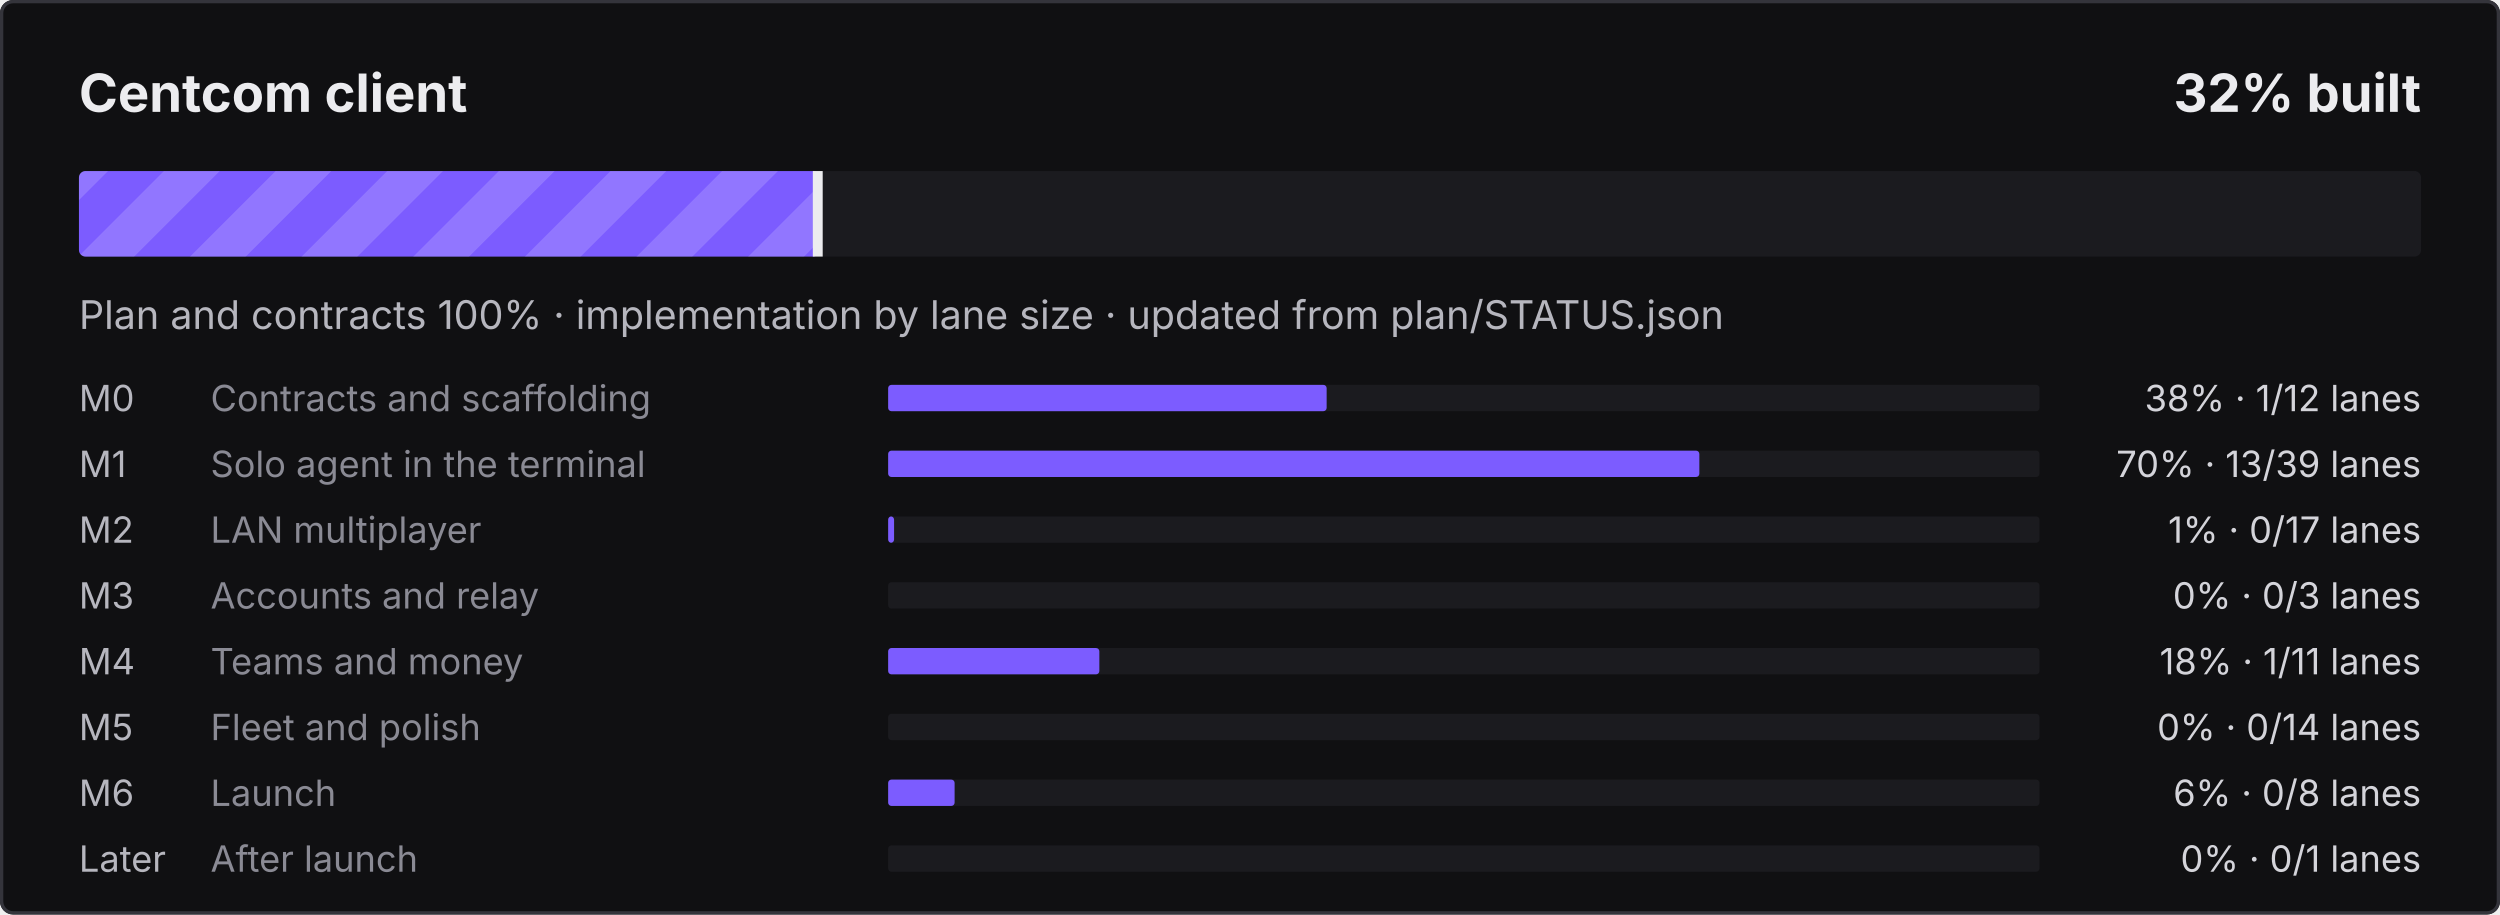
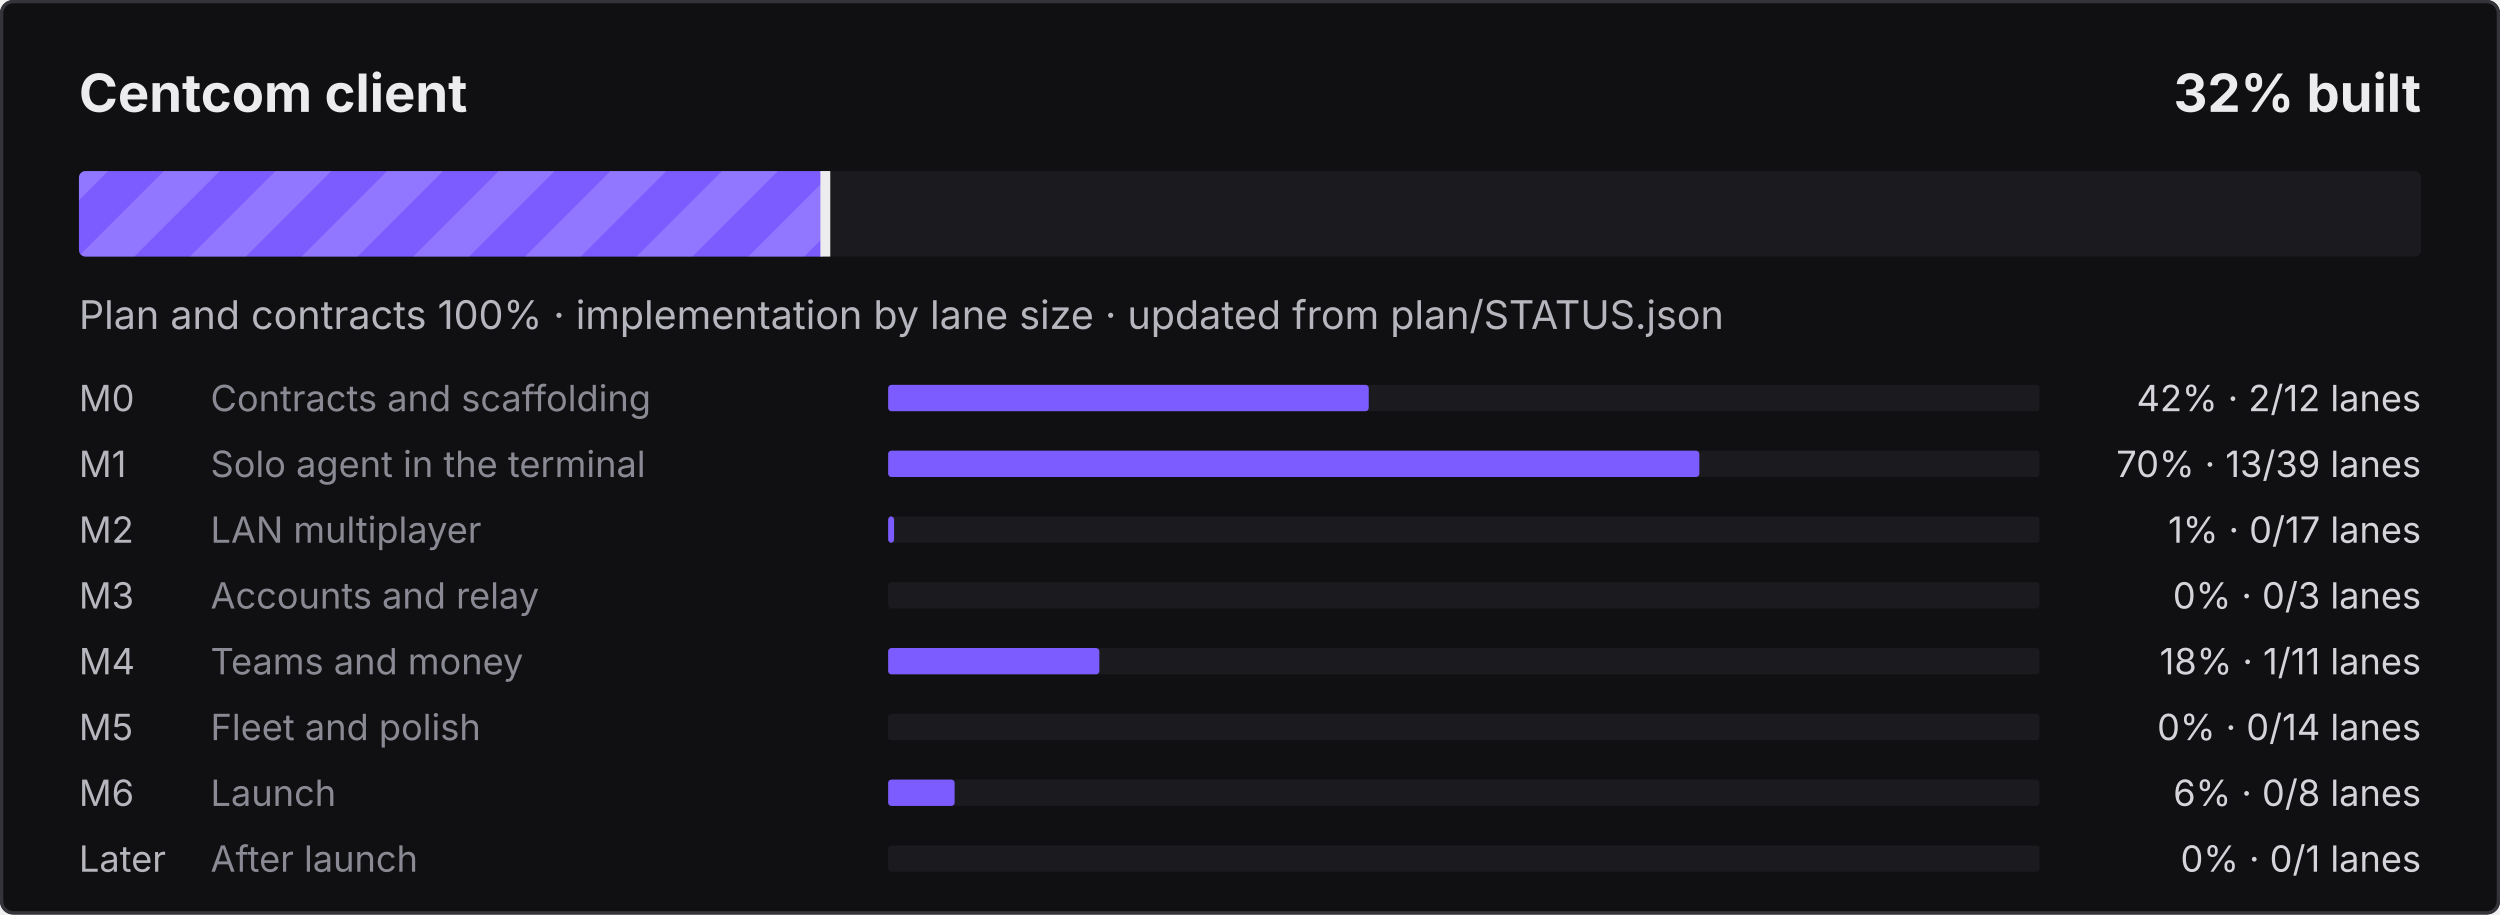
<svg xmlns="http://www.w3.org/2000/svg" width="760" height="278" viewBox="0 0 760 278" role="img" aria-label="Centcom client: 32% built">
  <defs>
    <pattern id="s" width="24" height="24" patternUnits="userSpaceOnUse" patternTransform="rotate(45)">
      <rect width="12" height="24" fill="#fff" fill-opacity=".16" />
    </pattern>
    <clipPath id="c">
      <rect x="24" y="52" width="712" height="26" rx="2" />
    </clipPath>
  </defs>
  <style>@keyframes mv{to{transform:translateX(24px)}}
.st{animation:mv .9s linear infinite}text{font-family:ui-sans-serif,system-ui,-apple-system,"Segoe UI",sans-serif}
@media (prefers-reduced-motion:reduce){.st{animation:none}}</style>
  <rect width="760" height="278" rx="4" fill="#101012" />
  <rect x=".5" y=".5" width="759" height="277" rx="3.5" fill="none" stroke="#34343B" />
  <text x="24" y="34" fill="#ECECEF" font-size="16" font-weight="700">Centcom client</text>
  <text x="736" y="34" fill="#ECECEF" font-size="16" font-weight="700" text-anchor="end">32% built</text>
  <rect x="24" y="52" width="712" height="26" rx="2" fill="#1B1B1F" />
  <clipPath id="cf">
-     <rect x="24" y="52" width="225.1" height="26" rx="2" />
+     <rect x="24" y="52" width="227.4" height="26" rx="2" />
  </clipPath>
  <g clip-path="url(#cf)">
-     <rect x="24" y="52" width="225.1" height="26" fill="#7C5CFF" />
-     <rect x="0" y="52" width="273.1" height="26" fill="url(#s)" class="st" />
+     <rect x="24" y="52" width="227.4" height="26" fill="#7C5CFF" />
+     <rect x="0" y="52" width="275.4" height="26" fill="url(#s)" class="st" />
  </g>
-   <rect x="247.1" y="52" width="3" height="26" fill="#ECECEF" />
+   <rect x="249.4" y="52" width="3" height="26" fill="#ECECEF" />
  <text x="24" y="100" fill="#B6B6BE" font-size="12">Plan and contracts 100% · implementation by lane size · updated from plan/STATUS.json</text>
  <text x="24" y="125" fill="#B6B6BE" font-size="11">M0</text>
  <text x="64" y="125" fill="#8A8A94" font-size="11">Contracts and scaffolding</text>
  <rect x="270" y="117" width="350" height="8" rx="1" fill="#1B1B1F" />
-   <rect x="270" y="117" width="133.3" height="8" rx="1" fill="#7C5CFF" />
-   <text x="736" y="125" fill="#D4D4DA" font-size="11" text-anchor="end">38% · 1/12 lanes</text>
+   <rect x="270" y="117" width="146.1" height="8" rx="1" fill="#7C5CFF" />
+   <text x="736" y="125" fill="#D4D4DA" font-size="11" text-anchor="end">42% · 2/12 lanes</text>
  <text x="24" y="145" fill="#B6B6BE" font-size="11">M1</text>
  <text x="64" y="145" fill="#8A8A94" font-size="11">Solo agent in the terminal</text>
  <rect x="270" y="137" width="350" height="8" rx="1" fill="#1B1B1F" />
  <rect x="270" y="137" width="246.6" height="8" rx="1" fill="#7C5CFF" />
  <text x="736" y="145" fill="#D4D4DA" font-size="11" text-anchor="end">70% · 13/39 lanes</text>
  <text x="24" y="165" fill="#B6B6BE" font-size="11">M2</text>
  <text x="64" y="165" fill="#8A8A94" font-size="11">LAN multiplayer</text>
  <rect x="270" y="157" width="350" height="8" rx="1" fill="#1B1B1F" />
  <rect x="270" y="157" width="1.8" height="8" rx="1" fill="#7C5CFF" />
  <text x="736" y="165" fill="#D4D4DA" font-size="11" text-anchor="end">1% · 0/17 lanes</text>
  <text x="24" y="185" fill="#B6B6BE" font-size="11">M3</text>
  <text x="64" y="185" fill="#8A8A94" font-size="11">Accounts and relay</text>
  <rect x="270" y="177" width="350" height="8" rx="1" fill="#1B1B1F" />
  <text x="736" y="185" fill="#D4D4DA" font-size="11" text-anchor="end">0% · 0/3 lanes</text>
  <text x="24" y="205" fill="#B6B6BE" font-size="11">M4</text>
  <text x="64" y="205" fill="#8A8A94" font-size="11">Teams and money</text>
  <rect x="270" y="197" width="350" height="8" rx="1" fill="#1B1B1F" />
  <rect x="270" y="197" width="64.2" height="8" rx="1" fill="#7C5CFF" />
  <text x="736" y="205" fill="#D4D4DA" font-size="11" text-anchor="end">18% · 1/11 lanes</text>
  <text x="24" y="225" fill="#B6B6BE" font-size="11">M5</text>
  <text x="64" y="225" fill="#8A8A94" font-size="11">Fleet and polish</text>
  <rect x="270" y="217" width="350" height="8" rx="1" fill="#1B1B1F" />
  <text x="736" y="225" fill="#D4D4DA" font-size="11" text-anchor="end">0% · 0/14 lanes</text>
  <text x="24" y="245" fill="#B6B6BE" font-size="11">M6</text>
  <text x="64" y="245" fill="#8A8A94" font-size="11">Launch</text>
  <rect x="270" y="237" width="350" height="8" rx="1" fill="#1B1B1F" />
  <rect x="270" y="237" width="20.2" height="8" rx="1" fill="#7C5CFF" />
  <text x="736" y="245" fill="#D4D4DA" font-size="11" text-anchor="end">6% · 0/8 lanes</text>
  <text x="24" y="265" fill="#B6B6BE" font-size="11">Later</text>
  <text x="64" y="265" fill="#8A8A94" font-size="11">After launch</text>
  <rect x="270" y="257" width="350" height="8" rx="1" fill="#1B1B1F" />
  <text x="736" y="265" fill="#D4D4DA" font-size="11" text-anchor="end">0% · 0/1 lanes</text>
</svg>
